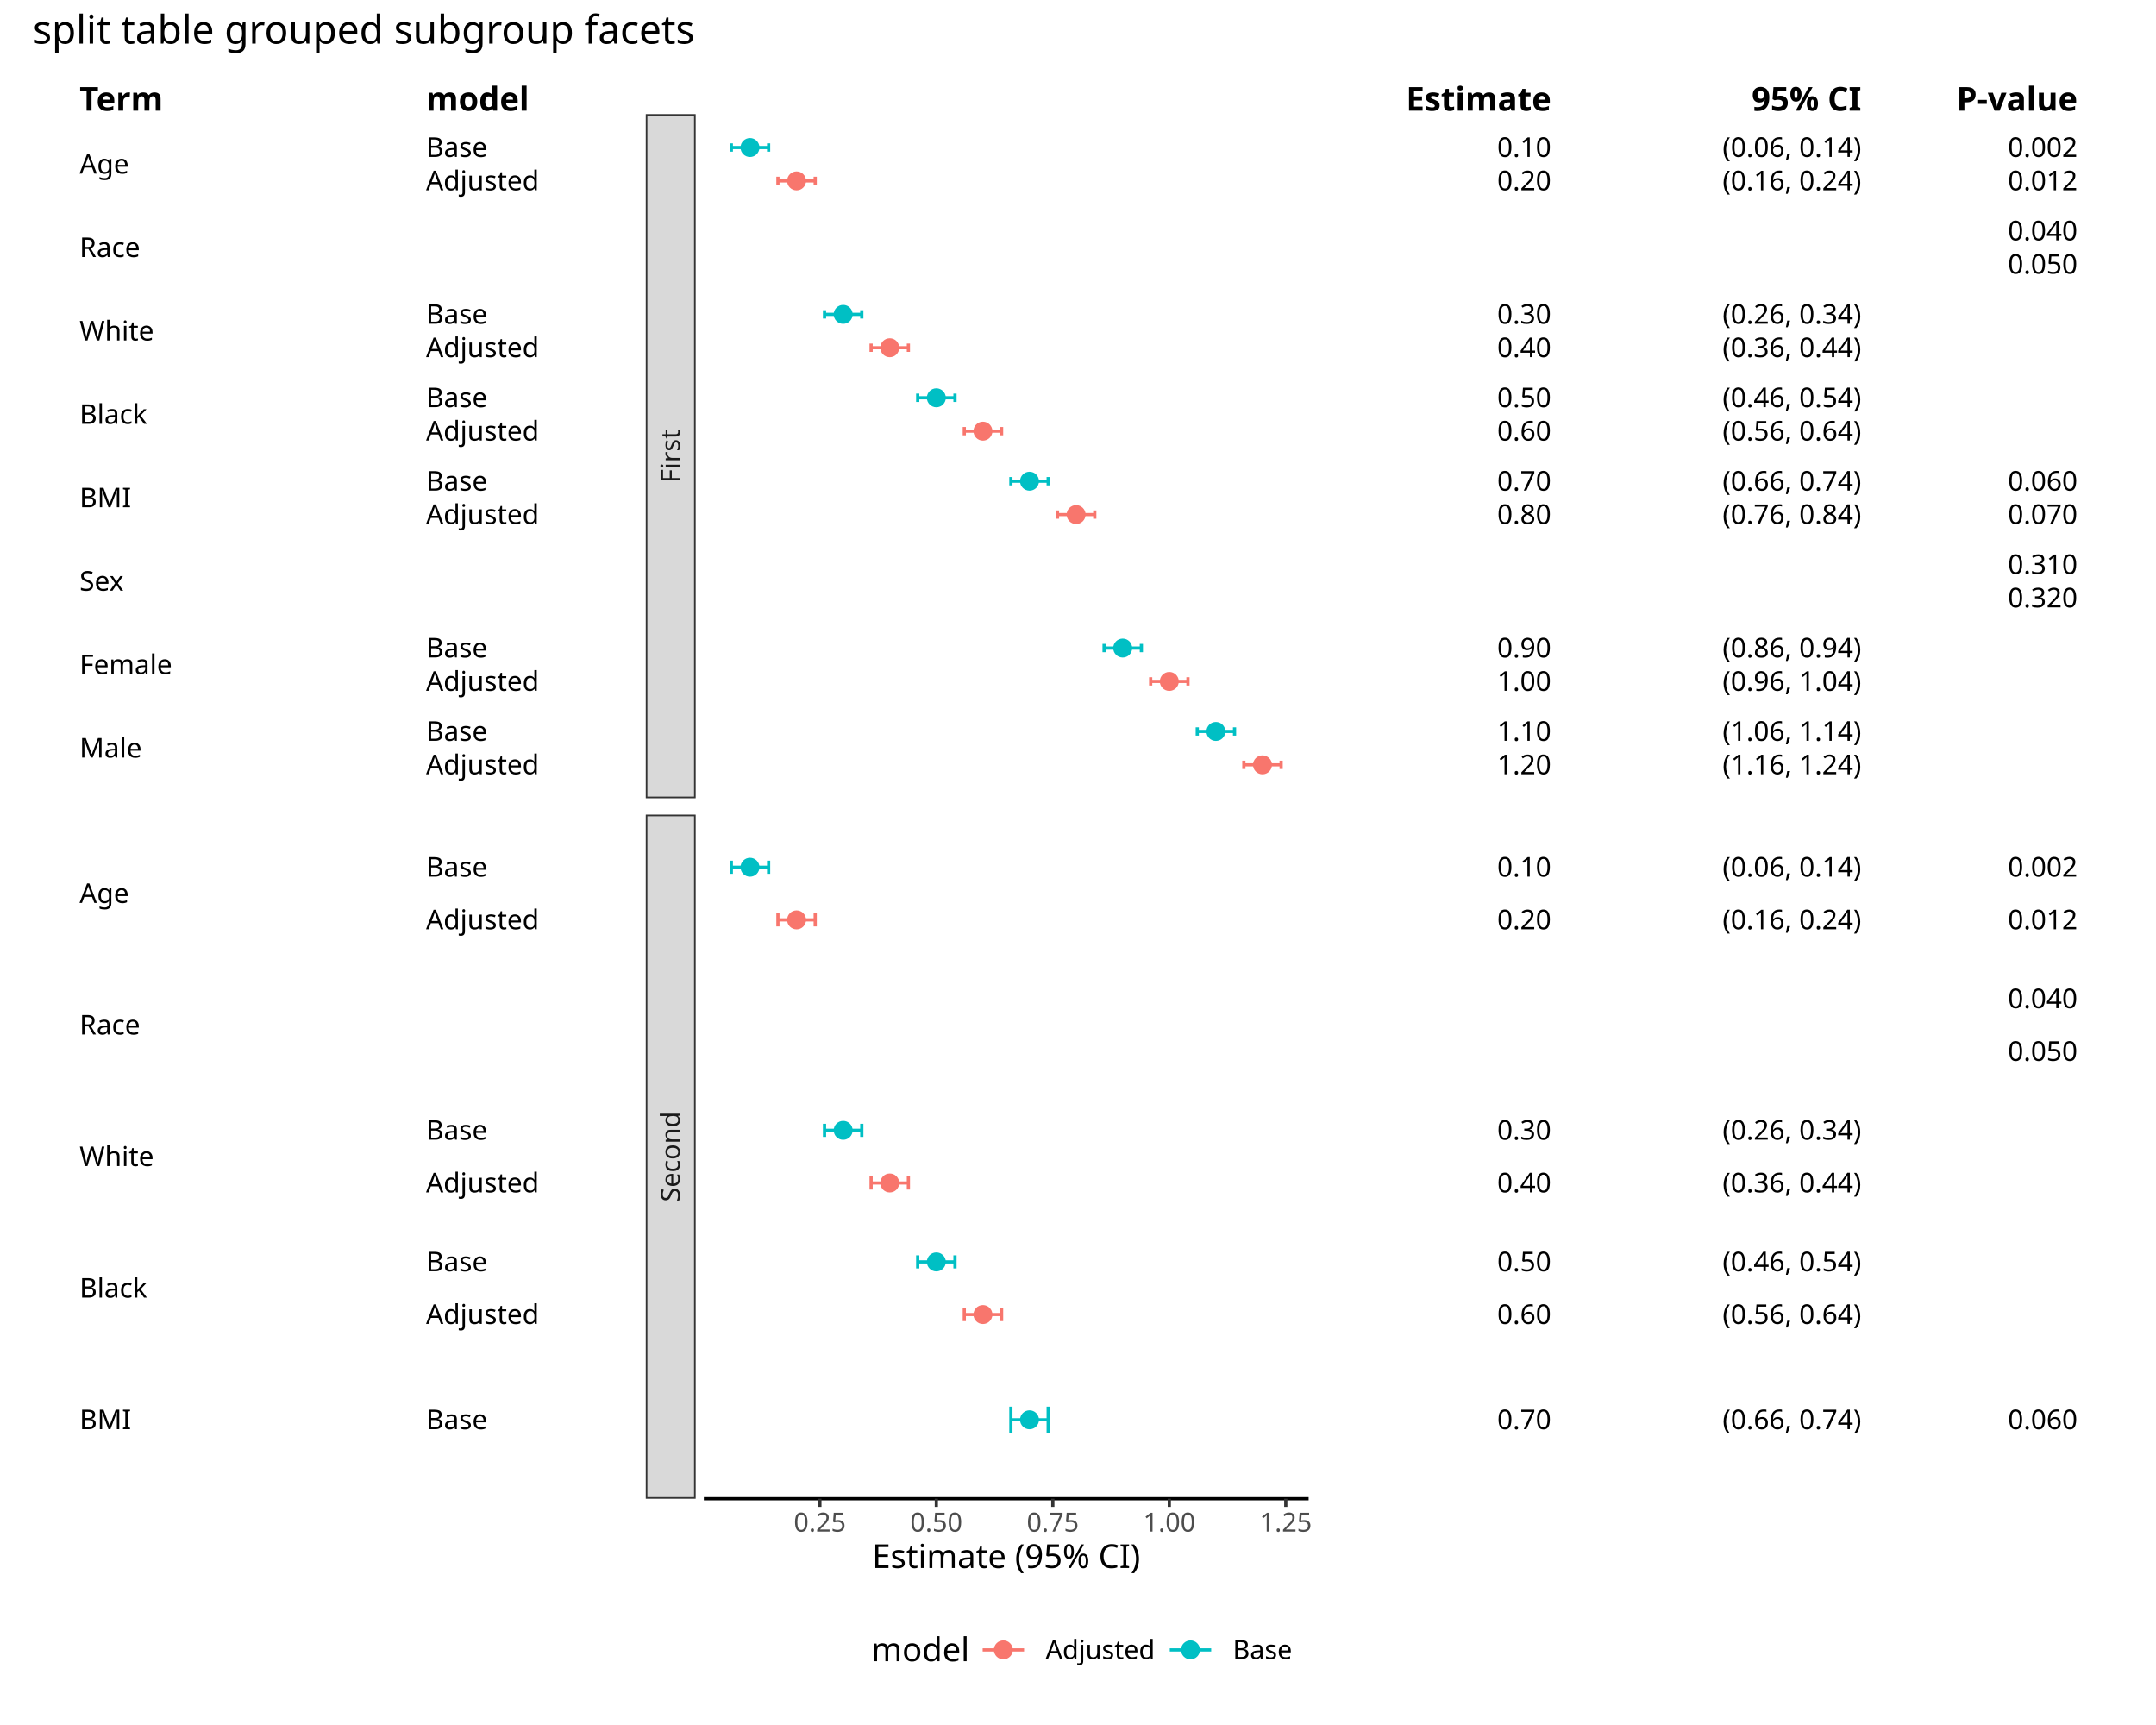
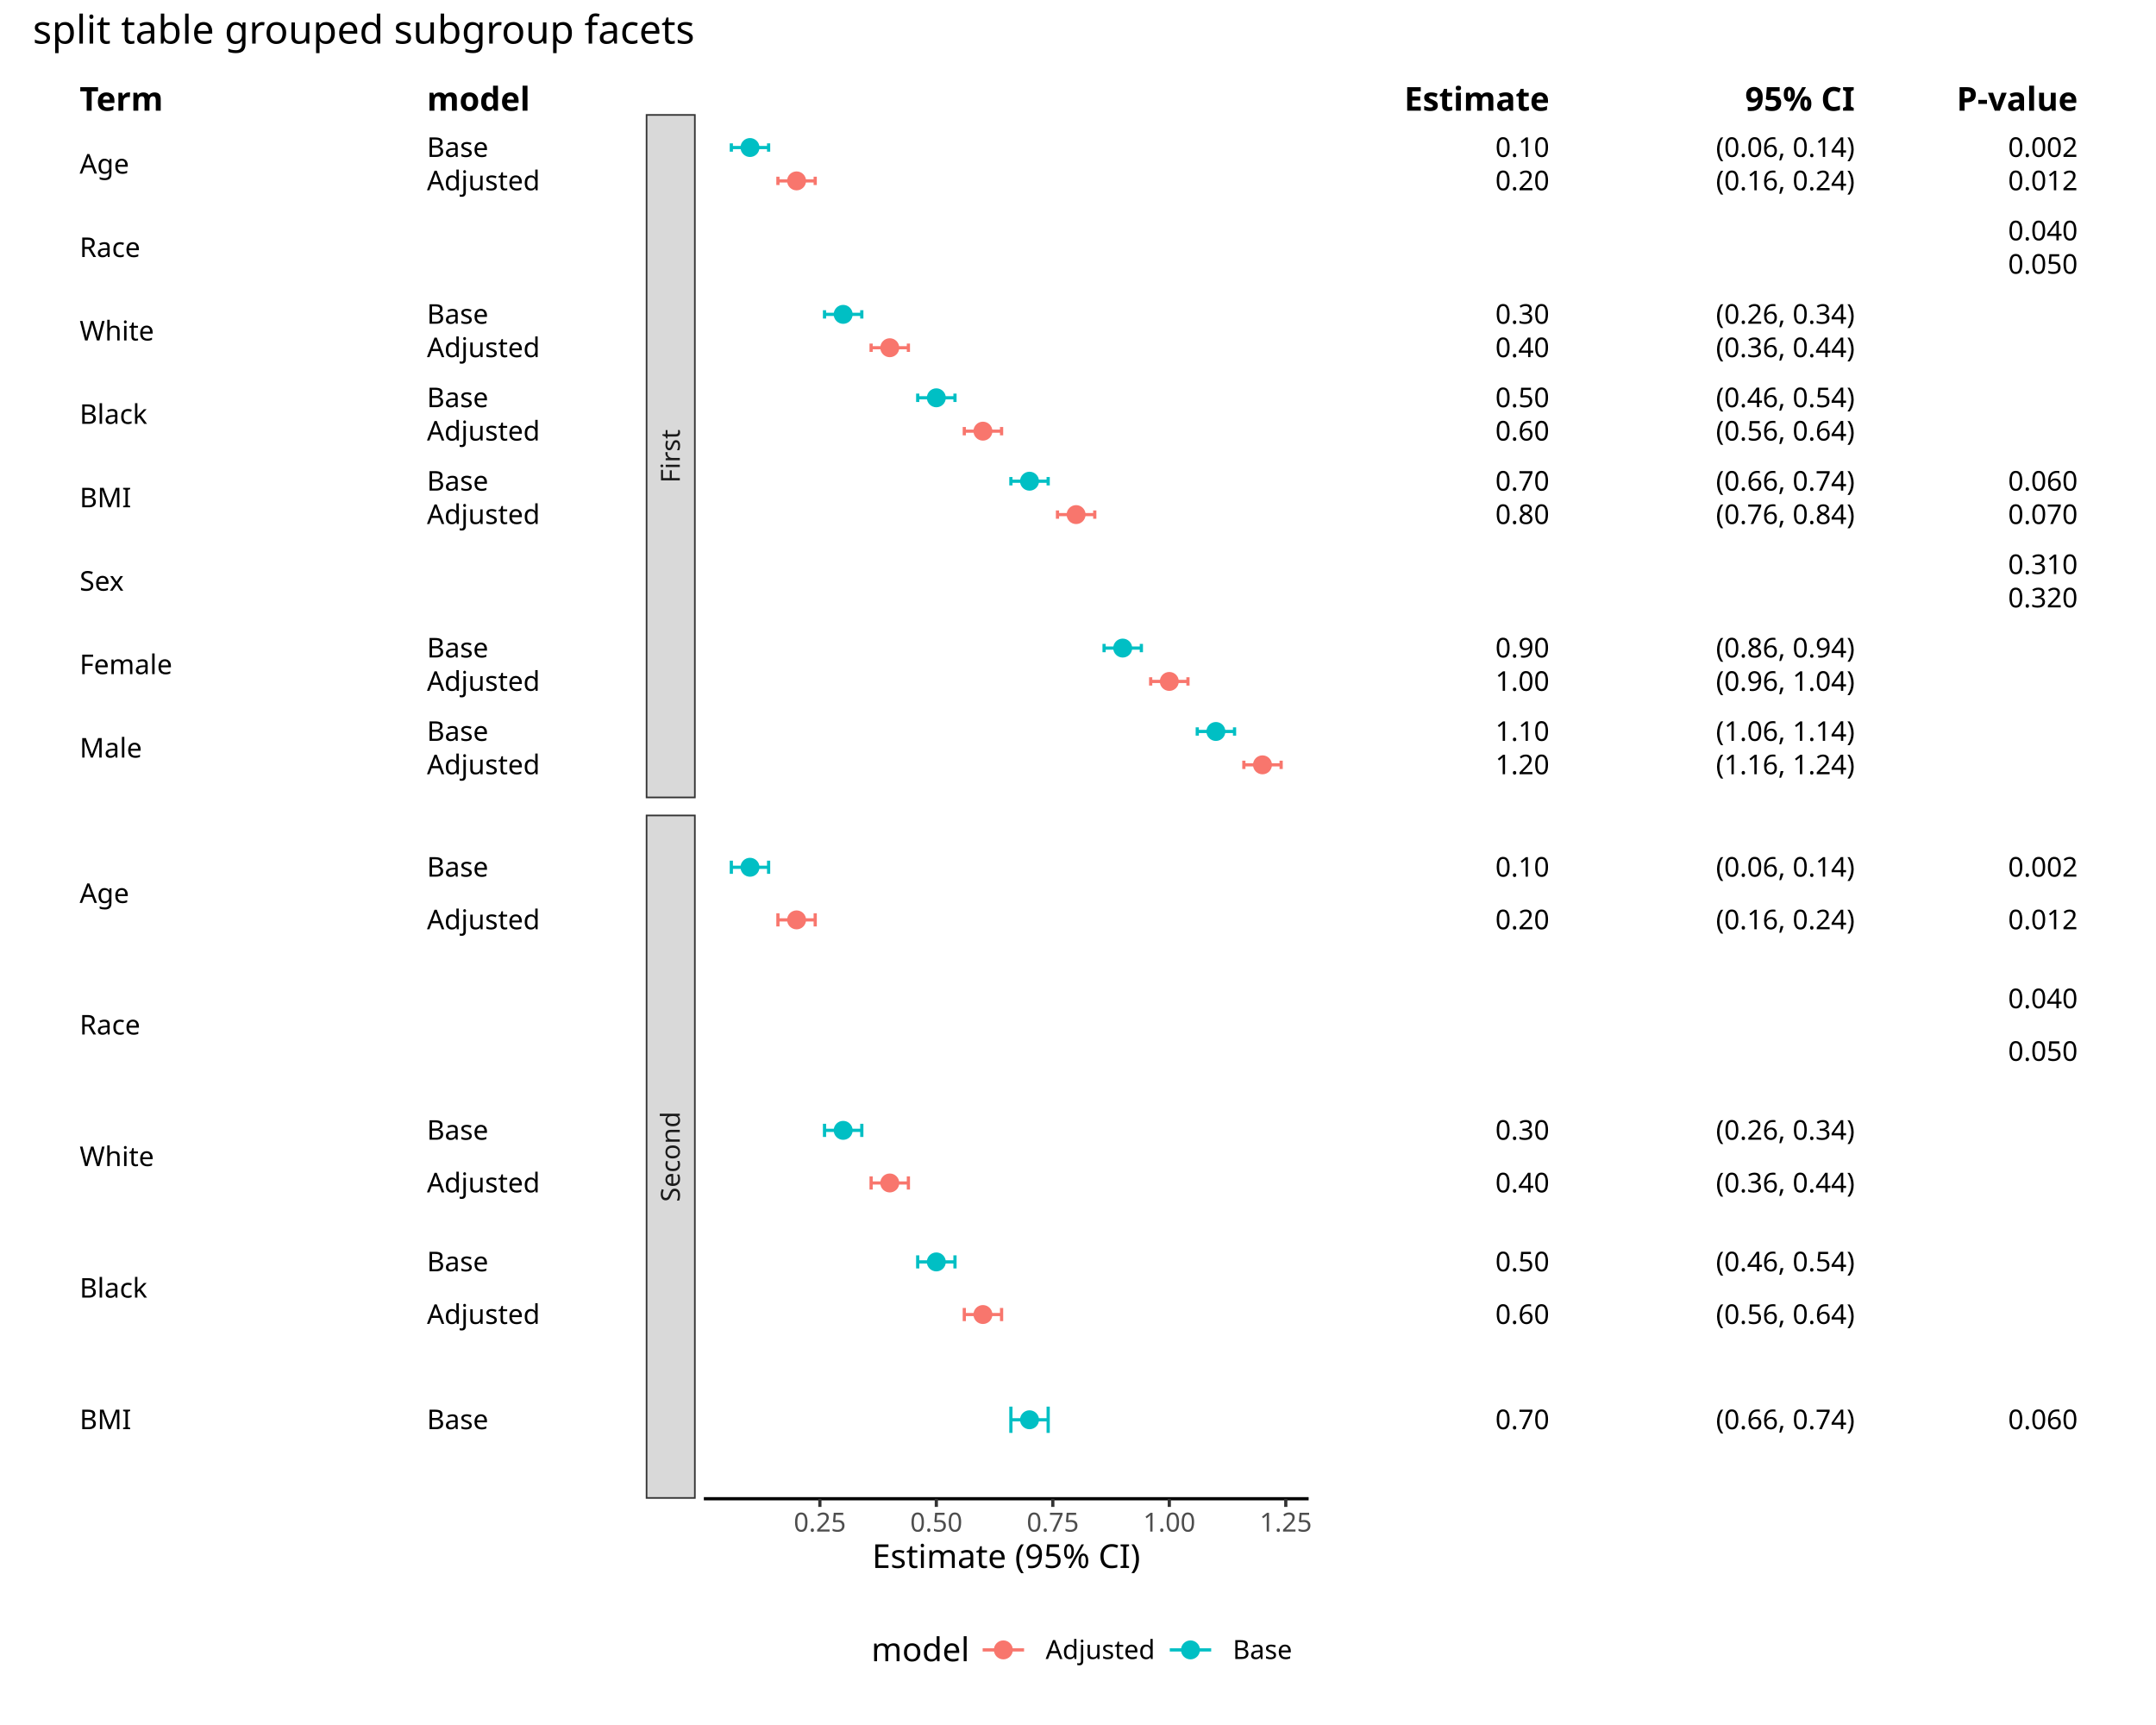
<svg xmlns="http://www.w3.org/2000/svg" class="svglite" data-engine-version="2.0" width="720.00pt" height="576.00pt" viewBox="0 0 720.00 576.00">
  <defs>
    <style type="text/css">
    .svglite line, .svglite polyline, .svglite polygon, .svglite path, .svglite rect, .svglite circle {
      fill: none;
      stroke: #000000;
      stroke-linecap: round;
      stroke-linejoin: round;
      stroke-miterlimit: 10.00;
    }
  </style>
  </defs>
  <rect width="100%" height="100%" style="stroke: none; fill: #FFFFFF;" />
  <defs>
    <clipPath id="cpMC4wMHw3MjAuMDB8MC4wMHw1NzYuMDA=">
      <rect x="0.00" y="0.00" width="720.00" height="576.00" />
    </clipPath>
  </defs>
  <g clip-path="url(#cpMC4wMHw3MjAuMDB8MC4wMHw1NzYuMDA=)">
    <rect x="0.00" y="0.00" width="720.00" height="576.00" style="stroke-width: 1.07; stroke: #FFFFFF; fill: #FFFFFF;" />
  </g>
  <defs>
    <clipPath id="cpMTMuNzB8NzA5LjA0fDM4LjEyfDUwMC40NA==">
      <rect x="13.70" y="38.12" width="695.34" height="462.32" />
    </clipPath>
  </defs>
  <g clip-path="url(#cpMTMuNzB8NzA5LjA0fDM4LjEyfDUwMC40NA==)">
</g>
  <g clip-path="url(#cpMC4wMHw3MjAuMDB8MC4wMHw1NzYuMDA=)">
</g>
  <defs>
    <clipPath id="cpNS40OHwyMTUuNjZ8MjIuNzh8NTcwLjUy">
      <rect x="5.48" y="22.78" width="210.18" height="547.74" />
    </clipPath>
  </defs>
  <g clip-path="url(#cpNS40OHwyMTUuNjZ8MjIuNzh8NTcwLjUy)">
    <rect x="5.48" y="22.78" width="210.18" height="547.74" style="stroke-width: 0.00; stroke: none;" />
  </g>
  <g clip-path="url(#cpMC4wMHw3MjAuMDB8MC4wMHw1NzYuMDA=)">
</g>
  <defs>
    <clipPath id="cpMjE1LjY2fDQzNy4wMnwyMi43OHw1NzAuNTI=">
      <rect x="215.66" y="22.78" width="221.35" height="547.74" />
    </clipPath>
  </defs>
  <g clip-path="url(#cpMjE1LjY2fDQzNy4wMnwyMi43OHw1NzAuNTI=)">
    <rect x="215.66" y="22.78" width="221.35" height="547.74" style="stroke-width: 1.07; stroke: #FFFFFF; fill: #FFFFFF;" />
  </g>
  <g clip-path="url(#cpMC4wMHw3MjAuMDB8MC4wMHw1NzYuMDA=)">
</g>
  <defs>
    <clipPath id="cpNDM3LjAyfDcxNC41MnwyMi43OHw1NzAuNTI=">
      <rect x="437.02" y="22.78" width="277.50" height="547.74" />
    </clipPath>
  </defs>
  <g clip-path="url(#cpNDM3LjAyfDcxNC41MnwyMi43OHw1NzAuNTI=)">
    <rect x="437.02" y="22.78" width="277.50" height="547.74" style="stroke-width: 0.00; stroke: none;" />
  </g>
  <g clip-path="url(#cpMC4wMHw3MjAuMDB8MC4wMHw1NzYuMDA=)">
-     <text x="26.55" y="252.96" style="font-size: 9.10px; font-family: sans;" textLength="27.33px" lengthAdjust="spacingAndGlyphs">   Male</text>
-     <text x="26.55" y="225.10" style="font-size: 9.10px; font-family: sans;" textLength="37.95px" lengthAdjust="spacingAndGlyphs">   Female</text>
-     <text x="26.55" y="197.24" style="font-size: 9.10px; font-family: sans;" textLength="15.69px" lengthAdjust="spacingAndGlyphs">Sex</text>
-     <text x="26.55" y="169.39" style="font-size: 9.10px; font-family: sans;" textLength="16.19px" lengthAdjust="spacingAndGlyphs">BMI</text>
-     <text x="26.55" y="141.53" style="font-size: 9.10px; font-family: sans;" textLength="29.86px" lengthAdjust="spacingAndGlyphs">   Black</text>
-     <text x="26.55" y="113.68" style="font-size: 9.10px; font-family: sans;" textLength="30.86px" lengthAdjust="spacingAndGlyphs">   White</text>
-     <text x="26.55" y="85.82" style="font-size: 9.10px; font-family: sans;" textLength="21.26px" lengthAdjust="spacingAndGlyphs">Race</text>
-     <text x="26.55" y="57.96" style="font-size: 9.10px; font-family: sans;" textLength="16.20px" lengthAdjust="spacingAndGlyphs">Age</text>
-     <text x="142.28" y="247.38" style="font-size: 9.10px; font-family: sans;" textLength="20.76px" lengthAdjust="spacingAndGlyphs">Base</text>
-     <text x="142.28" y="258.53" style="font-size: 9.10px; font-family: sans;" textLength="35.44px" lengthAdjust="spacingAndGlyphs">Adjusted</text>
-     <text x="142.28" y="219.53" style="font-size: 9.10px; font-family: sans;" textLength="20.76px" lengthAdjust="spacingAndGlyphs">Base</text>
-     <text x="142.28" y="230.67" style="font-size: 9.10px; font-family: sans;" textLength="35.44px" lengthAdjust="spacingAndGlyphs">Adjusted</text>
-     <text x="142.28" y="163.82" style="font-size: 9.10px; font-family: sans;" textLength="20.76px" lengthAdjust="spacingAndGlyphs">Base</text>
-     <text x="142.28" y="174.96" style="font-size: 9.10px; font-family: sans;" textLength="35.44px" lengthAdjust="spacingAndGlyphs">Adjusted</text>
-     <text x="142.28" y="135.96" style="font-size: 9.10px; font-family: sans;" textLength="20.76px" lengthAdjust="spacingAndGlyphs">Base</text>
-     <text x="142.28" y="147.10" style="font-size: 9.10px; font-family: sans;" textLength="35.44px" lengthAdjust="spacingAndGlyphs">Adjusted</text>
-     <text x="142.28" y="108.10" style="font-size: 9.10px; font-family: sans;" textLength="20.76px" lengthAdjust="spacingAndGlyphs">Base</text>
-     <text x="142.28" y="119.25" style="font-size: 9.10px; font-family: sans;" textLength="35.44px" lengthAdjust="spacingAndGlyphs">Adjusted</text>
-     <text x="142.28" y="52.39" style="font-size: 9.10px; font-family: sans;" textLength="20.76px" lengthAdjust="spacingAndGlyphs">Base</text>
-     <text x="142.28" y="63.53" style="font-size: 9.10px; font-family: sans;" textLength="35.44px" lengthAdjust="spacingAndGlyphs">Adjusted</text>
-     <text x="26.55" y="477.21" style="font-size: 9.10px; font-family: sans;" textLength="16.19px" lengthAdjust="spacingAndGlyphs">BMI</text>
-     <text x="26.55" y="433.29" style="font-size: 9.10px; font-family: sans;" textLength="29.86px" lengthAdjust="spacingAndGlyphs">   Black</text>
-     <text x="26.55" y="389.36" style="font-size: 9.10px; font-family: sans;" textLength="30.86px" lengthAdjust="spacingAndGlyphs">   White</text>
-     <text x="26.55" y="345.43" style="font-size: 9.10px; font-family: sans;" textLength="21.26px" lengthAdjust="spacingAndGlyphs">Race</text>
-     <text x="26.55" y="301.50" style="font-size: 9.10px; font-family: sans;" textLength="16.20px" lengthAdjust="spacingAndGlyphs">Age</text>
-     <text x="142.28" y="477.21" style="font-size: 9.10px; font-family: sans;" textLength="20.76px" lengthAdjust="spacingAndGlyphs">Base</text>
-     <text x="142.28" y="424.50" style="font-size: 9.10px; font-family: sans;" textLength="20.76px" lengthAdjust="spacingAndGlyphs">Base</text>
-     <text x="142.28" y="442.07" style="font-size: 9.10px; font-family: sans;" textLength="35.44px" lengthAdjust="spacingAndGlyphs">Adjusted</text>
-     <text x="142.28" y="380.57" style="font-size: 9.10px; font-family: sans;" textLength="20.76px" lengthAdjust="spacingAndGlyphs">Base</text>
-     <text x="142.28" y="398.14" style="font-size: 9.10px; font-family: sans;" textLength="35.44px" lengthAdjust="spacingAndGlyphs">Adjusted</text>
-     <text x="142.28" y="292.72" style="font-size: 9.10px; font-family: sans;" textLength="20.76px" lengthAdjust="spacingAndGlyphs">Base</text>
-     <text x="142.28" y="310.29" style="font-size: 9.10px; font-family: sans;" textLength="35.44px" lengthAdjust="spacingAndGlyphs">Adjusted</text>
-     <text x="26.55" y="36.97" style="font-size: 11.00px; font-weight: bold; font-family: sans;" textLength="25.67px" lengthAdjust="spacingAndGlyphs">Term</text>
-     <text x="142.28" y="36.97" style="font-size: 11.00px; font-weight: bold; font-family: sans;" textLength="29.96px" lengthAdjust="spacingAndGlyphs">model</text>
+     <text x="26.59" y="252.96" style="font-size: 9.10px; font-family: sans;" textLength="27.33px" lengthAdjust="spacingAndGlyphs">   Male</text>
+     <text x="26.59" y="225.10" style="font-size: 9.10px; font-family: sans;" textLength="37.95px" lengthAdjust="spacingAndGlyphs">   Female</text>
+     <text x="26.59" y="197.24" style="font-size: 9.10px; font-family: sans;" textLength="15.69px" lengthAdjust="spacingAndGlyphs">Sex</text>
+     <text x="26.59" y="169.39" style="font-size: 9.10px; font-family: sans;" textLength="16.19px" lengthAdjust="spacingAndGlyphs">BMI</text>
+     <text x="26.59" y="141.53" style="font-size: 9.10px; font-family: sans;" textLength="29.86px" lengthAdjust="spacingAndGlyphs">   Black</text>
+     <text x="26.59" y="113.68" style="font-size: 9.10px; font-family: sans;" textLength="30.86px" lengthAdjust="spacingAndGlyphs">   White</text>
+     <text x="26.59" y="85.82" style="font-size: 9.10px; font-family: sans;" textLength="21.26px" lengthAdjust="spacingAndGlyphs">Race</text>
+     <text x="26.59" y="57.96" style="font-size: 9.10px; font-family: sans;" textLength="16.20px" lengthAdjust="spacingAndGlyphs">Age</text>
+     <text x="142.58" y="247.38" style="font-size: 9.10px; font-family: sans;" textLength="20.76px" lengthAdjust="spacingAndGlyphs">Base</text>
+     <text x="142.58" y="258.53" style="font-size: 9.10px; font-family: sans;" textLength="35.44px" lengthAdjust="spacingAndGlyphs">Adjusted</text>
+     <text x="142.58" y="219.53" style="font-size: 9.10px; font-family: sans;" textLength="20.76px" lengthAdjust="spacingAndGlyphs">Base</text>
+     <text x="142.58" y="230.67" style="font-size: 9.10px; font-family: sans;" textLength="35.44px" lengthAdjust="spacingAndGlyphs">Adjusted</text>
+     <text x="142.58" y="163.82" style="font-size: 9.10px; font-family: sans;" textLength="20.76px" lengthAdjust="spacingAndGlyphs">Base</text>
+     <text x="142.58" y="174.96" style="font-size: 9.10px; font-family: sans;" textLength="35.44px" lengthAdjust="spacingAndGlyphs">Adjusted</text>
+     <text x="142.58" y="135.96" style="font-size: 9.10px; font-family: sans;" textLength="20.76px" lengthAdjust="spacingAndGlyphs">Base</text>
+     <text x="142.58" y="147.10" style="font-size: 9.10px; font-family: sans;" textLength="35.44px" lengthAdjust="spacingAndGlyphs">Adjusted</text>
+     <text x="142.58" y="108.10" style="font-size: 9.10px; font-family: sans;" textLength="20.76px" lengthAdjust="spacingAndGlyphs">Base</text>
+     <text x="142.58" y="119.25" style="font-size: 9.10px; font-family: sans;" textLength="35.44px" lengthAdjust="spacingAndGlyphs">Adjusted</text>
+     <text x="142.58" y="52.39" style="font-size: 9.10px; font-family: sans;" textLength="20.76px" lengthAdjust="spacingAndGlyphs">Base</text>
+     <text x="142.58" y="63.53" style="font-size: 9.10px; font-family: sans;" textLength="35.44px" lengthAdjust="spacingAndGlyphs">Adjusted</text>
+     <text x="26.59" y="477.21" style="font-size: 9.10px; font-family: sans;" textLength="16.19px" lengthAdjust="spacingAndGlyphs">BMI</text>
+     <text x="26.59" y="433.29" style="font-size: 9.10px; font-family: sans;" textLength="29.86px" lengthAdjust="spacingAndGlyphs">   Black</text>
+     <text x="26.59" y="389.36" style="font-size: 9.10px; font-family: sans;" textLength="30.86px" lengthAdjust="spacingAndGlyphs">   White</text>
+     <text x="26.59" y="345.43" style="font-size: 9.10px; font-family: sans;" textLength="21.26px" lengthAdjust="spacingAndGlyphs">Race</text>
+     <text x="26.59" y="301.50" style="font-size: 9.10px; font-family: sans;" textLength="16.20px" lengthAdjust="spacingAndGlyphs">Age</text>
+     <text x="142.58" y="477.21" style="font-size: 9.10px; font-family: sans;" textLength="20.76px" lengthAdjust="spacingAndGlyphs">Base</text>
+     <text x="142.58" y="424.50" style="font-size: 9.10px; font-family: sans;" textLength="20.76px" lengthAdjust="spacingAndGlyphs">Base</text>
+     <text x="142.58" y="442.07" style="font-size: 9.10px; font-family: sans;" textLength="35.44px" lengthAdjust="spacingAndGlyphs">Adjusted</text>
+     <text x="142.58" y="380.57" style="font-size: 9.10px; font-family: sans;" textLength="20.76px" lengthAdjust="spacingAndGlyphs">Base</text>
+     <text x="142.58" y="398.14" style="font-size: 9.10px; font-family: sans;" textLength="35.44px" lengthAdjust="spacingAndGlyphs">Adjusted</text>
+     <text x="142.58" y="292.72" style="font-size: 9.10px; font-family: sans;" textLength="20.76px" lengthAdjust="spacingAndGlyphs">Base</text>
+     <text x="142.58" y="310.29" style="font-size: 9.10px; font-family: sans;" textLength="35.44px" lengthAdjust="spacingAndGlyphs">Adjusted</text>
+     <text x="26.59" y="36.97" style="font-size: 11.00px; font-weight: bold; font-family: sans;" textLength="25.67px" lengthAdjust="spacingAndGlyphs">Term</text>
+     <text x="142.58" y="36.97" style="font-size: 11.00px; font-weight: bold; font-family: sans;" textLength="29.96px" lengthAdjust="spacingAndGlyphs">model</text>
  </g>
  <defs>
    <clipPath id="cpMjM1LjA1fDQzNy4wMnwzOC4xMnwyNjYuNTQ=">
      <rect x="235.05" y="38.12" width="201.96" height="228.42" />
    </clipPath>
  </defs>
  <g clip-path="url(#cpMjM1LjA1fDQzNy4wMnwzOC4xMnwyNjYuNTQ=)">
    <rect x="235.05" y="38.12" width="201.96" height="228.42" style="stroke-width: 1.07; stroke: none; fill: #FFFFFF;" />
    <polyline points="256.68,50.65 256.68,47.87 " style="stroke-width: 1.07; stroke: #00BFC4; stroke-linecap: butt;" />
    <polyline points="256.68,49.26 244.23,49.26 " style="stroke-width: 1.07; stroke: #00BFC4; stroke-linecap: butt;" />
    <polyline points="244.23,50.65 244.23,47.87 " style="stroke-width: 1.07; stroke: #00BFC4; stroke-linecap: butt;" />
    <polyline points="272.24,61.79 272.24,59.01 " style="stroke-width: 1.07; stroke: #F8766D; stroke-linecap: butt;" />
    <polyline points="272.24,60.40 259.79,60.40 " style="stroke-width: 1.07; stroke: #F8766D; stroke-linecap: butt;" />
    <polyline points="259.79,61.79 259.79,59.01 " style="stroke-width: 1.07; stroke: #F8766D; stroke-linecap: butt;" />
    <polyline points="287.80,106.36 287.80,103.58 " style="stroke-width: 1.07; stroke: #00BFC4; stroke-linecap: butt;" />
    <polyline points="287.80,104.97 275.35,104.97 " style="stroke-width: 1.07; stroke: #00BFC4; stroke-linecap: butt;" />
    <polyline points="275.35,106.36 275.35,103.58 " style="stroke-width: 1.07; stroke: #00BFC4; stroke-linecap: butt;" />
    <polyline points="303.36,117.51 303.36,114.72 " style="stroke-width: 1.07; stroke: #F8766D; stroke-linecap: butt;" />
    <polyline points="303.36,116.11 290.91,116.11 " style="stroke-width: 1.07; stroke: #F8766D; stroke-linecap: butt;" />
    <polyline points="290.91,117.51 290.91,114.72 " style="stroke-width: 1.07; stroke: #F8766D; stroke-linecap: butt;" />
    <polyline points="318.92,134.22 318.92,131.43 " style="stroke-width: 1.07; stroke: #00BFC4; stroke-linecap: butt;" />
    <polyline points="318.92,132.83 306.47,132.83 " style="stroke-width: 1.07; stroke: #00BFC4; stroke-linecap: butt;" />
    <polyline points="306.47,134.22 306.47,131.43 " style="stroke-width: 1.07; stroke: #00BFC4; stroke-linecap: butt;" />
    <polyline points="334.48,145.36 334.48,142.58 " style="stroke-width: 1.07; stroke: #F8766D; stroke-linecap: butt;" />
    <polyline points="334.48,143.97 322.03,143.97 " style="stroke-width: 1.07; stroke: #F8766D; stroke-linecap: butt;" />
    <polyline points="322.03,145.36 322.03,142.58 " style="stroke-width: 1.07; stroke: #F8766D; stroke-linecap: butt;" />
    <polyline points="350.04,162.08 350.04,159.29 " style="stroke-width: 1.07; stroke: #00BFC4; stroke-linecap: butt;" />
    <polyline points="350.04,160.68 337.59,160.68 " style="stroke-width: 1.07; stroke: #00BFC4; stroke-linecap: butt;" />
    <polyline points="337.59,162.08 337.59,159.29 " style="stroke-width: 1.07; stroke: #00BFC4; stroke-linecap: butt;" />
    <polyline points="365.60,173.22 365.60,170.43 " style="stroke-width: 1.07; stroke: #F8766D; stroke-linecap: butt;" />
    <polyline points="365.60,171.83 353.15,171.83 " style="stroke-width: 1.07; stroke: #F8766D; stroke-linecap: butt;" />
    <polyline points="353.15,173.22 353.15,170.43 " style="stroke-width: 1.07; stroke: #F8766D; stroke-linecap: butt;" />
    <polyline points="381.16,217.79 381.16,215.00 " style="stroke-width: 1.07; stroke: #00BFC4; stroke-linecap: butt;" />
    <polyline points="381.16,216.40 368.71,216.40 " style="stroke-width: 1.07; stroke: #00BFC4; stroke-linecap: butt;" />
    <polyline points="368.71,217.79 368.71,215.00 " style="stroke-width: 1.07; stroke: #00BFC4; stroke-linecap: butt;" />
    <polyline points="396.72,228.93 396.72,226.14 " style="stroke-width: 1.07; stroke: #F8766D; stroke-linecap: butt;" />
    <polyline points="396.72,227.54 384.27,227.54 " style="stroke-width: 1.07; stroke: #F8766D; stroke-linecap: butt;" />
    <polyline points="384.27,228.93 384.27,226.14 " style="stroke-width: 1.07; stroke: #F8766D; stroke-linecap: butt;" />
    <polyline points="412.28,245.64 412.28,242.86 " style="stroke-width: 1.07; stroke: #00BFC4; stroke-linecap: butt;" />
    <polyline points="412.28,244.25 399.83,244.25 " style="stroke-width: 1.07; stroke: #00BFC4; stroke-linecap: butt;" />
    <polyline points="399.83,245.64 399.83,242.86 " style="stroke-width: 1.07; stroke: #00BFC4; stroke-linecap: butt;" />
    <polyline points="427.84,256.79 427.84,254.00 " style="stroke-width: 1.07; stroke: #F8766D; stroke-linecap: butt;" />
    <polyline points="427.84,255.39 415.39,255.39 " style="stroke-width: 1.07; stroke: #F8766D; stroke-linecap: butt;" />
    <polyline points="415.39,256.79 415.39,254.00 " style="stroke-width: 1.07; stroke: #F8766D; stroke-linecap: butt;" />
    <circle cx="250.46" cy="49.26" r="2.81" style="stroke-width: 0.71; stroke: #00BFC4; fill: #00BFC4;" />
    <circle cx="266.02" cy="60.40" r="2.81" style="stroke-width: 0.71; stroke: #F8766D; fill: #F8766D;" />
    <circle cx="281.58" cy="104.97" r="2.81" style="stroke-width: 0.71; stroke: #00BFC4; fill: #00BFC4;" />
    <circle cx="297.14" cy="116.11" r="2.81" style="stroke-width: 0.71; stroke: #F8766D; fill: #F8766D;" />
    <circle cx="312.69" cy="132.83" r="2.81" style="stroke-width: 0.71; stroke: #00BFC4; fill: #00BFC4;" />
    <circle cx="328.25" cy="143.97" r="2.81" style="stroke-width: 0.71; stroke: #F8766D; fill: #F8766D;" />
    <circle cx="343.81" cy="160.68" r="2.81" style="stroke-width: 0.71; stroke: #00BFC4; fill: #00BFC4;" />
    <circle cx="359.37" cy="171.83" r="2.81" style="stroke-width: 0.71; stroke: #F8766D; fill: #F8766D;" />
    <circle cx="374.93" cy="216.40" r="2.81" style="stroke-width: 0.71; stroke: #00BFC4; fill: #00BFC4;" />
    <circle cx="390.49" cy="227.54" r="2.81" style="stroke-width: 0.71; stroke: #F8766D; fill: #F8766D;" />
    <circle cx="406.05" cy="244.25" r="2.81" style="stroke-width: 0.71; stroke: #00BFC4; fill: #00BFC4;" />
    <circle cx="421.61" cy="255.39" r="2.81" style="stroke-width: 0.71; stroke: #F8766D; fill: #F8766D;" />
  </g>
  <g clip-path="url(#cpMC4wMHw3MjAuMDB8MC4wMHw1NzYuMDA=)">
</g>
  <defs>
    <clipPath id="cpMjM1LjA1fDQzNy4wMnwyNzIuMDJ8NTAwLjQ0">
      <rect x="235.05" y="272.02" width="201.96" height="228.42" />
    </clipPath>
  </defs>
  <g clip-path="url(#cpMjM1LjA1fDQzNy4wMnwyNzIuMDJ8NTAwLjQ0)">
    <rect x="235.05" y="272.02" width="201.96" height="228.42" style="stroke-width: 1.07; stroke: none; fill: #FFFFFF;" />
    <polyline points="256.68,291.78 256.68,287.39 " style="stroke-width: 1.07; stroke: #00BFC4; stroke-linecap: butt;" />
    <polyline points="256.68,289.59 244.23,289.59 " style="stroke-width: 1.07; stroke: #00BFC4; stroke-linecap: butt;" />
    <polyline points="244.23,291.78 244.23,287.39 " style="stroke-width: 1.07; stroke: #00BFC4; stroke-linecap: butt;" />
    <polyline points="272.24,309.35 272.24,304.96 " style="stroke-width: 1.07; stroke: #F8766D; stroke-linecap: butt;" />
    <polyline points="272.24,307.16 259.79,307.16 " style="stroke-width: 1.07; stroke: #F8766D; stroke-linecap: butt;" />
    <polyline points="259.79,309.35 259.79,304.96 " style="stroke-width: 1.07; stroke: #F8766D; stroke-linecap: butt;" />
    <polyline points="287.80,379.64 287.80,375.24 " style="stroke-width: 1.07; stroke: #00BFC4; stroke-linecap: butt;" />
    <polyline points="287.80,377.44 275.35,377.44 " style="stroke-width: 1.07; stroke: #00BFC4; stroke-linecap: butt;" />
    <polyline points="275.35,379.64 275.35,375.24 " style="stroke-width: 1.07; stroke: #00BFC4; stroke-linecap: butt;" />
    <polyline points="303.36,397.21 303.36,392.81 " style="stroke-width: 1.07; stroke: #F8766D; stroke-linecap: butt;" />
    <polyline points="303.36,395.01 290.91,395.01 " style="stroke-width: 1.07; stroke: #F8766D; stroke-linecap: butt;" />
    <polyline points="290.91,397.21 290.91,392.81 " style="stroke-width: 1.07; stroke: #F8766D; stroke-linecap: butt;" />
    <polyline points="318.92,423.56 318.92,419.17 " style="stroke-width: 1.07; stroke: #00BFC4; stroke-linecap: butt;" />
    <polyline points="318.92,421.37 306.47,421.37 " style="stroke-width: 1.07; stroke: #00BFC4; stroke-linecap: butt;" />
    <polyline points="306.47,423.56 306.47,419.17 " style="stroke-width: 1.07; stroke: #00BFC4; stroke-linecap: butt;" />
    <polyline points="334.48,441.13 334.48,436.74 " style="stroke-width: 1.07; stroke: #F8766D; stroke-linecap: butt;" />
    <polyline points="334.48,438.94 322.03,438.94 " style="stroke-width: 1.07; stroke: #F8766D; stroke-linecap: butt;" />
    <polyline points="322.03,441.13 322.03,436.74 " style="stroke-width: 1.07; stroke: #F8766D; stroke-linecap: butt;" />
    <polyline points="350.04,478.47 350.04,469.69 " style="stroke-width: 1.07; stroke: #00BFC4; stroke-linecap: butt;" />
    <polyline points="350.04,474.08 337.59,474.08 " style="stroke-width: 1.07; stroke: #00BFC4; stroke-linecap: butt;" />
    <polyline points="337.59,478.47 337.59,469.69 " style="stroke-width: 1.07; stroke: #00BFC4; stroke-linecap: butt;" />
    <circle cx="250.46" cy="289.59" r="2.81" style="stroke-width: 0.71; stroke: #00BFC4; fill: #00BFC4;" />
    <circle cx="266.02" cy="307.16" r="2.81" style="stroke-width: 0.71; stroke: #F8766D; fill: #F8766D;" />
    <circle cx="281.58" cy="377.44" r="2.81" style="stroke-width: 0.71; stroke: #00BFC4; fill: #00BFC4;" />
    <circle cx="297.14" cy="395.01" r="2.81" style="stroke-width: 0.71; stroke: #F8766D; fill: #F8766D;" />
    <circle cx="312.69" cy="421.37" r="2.81" style="stroke-width: 0.71; stroke: #00BFC4; fill: #00BFC4;" />
    <circle cx="328.25" cy="438.94" r="2.81" style="stroke-width: 0.71; stroke: #F8766D; fill: #F8766D;" />
    <circle cx="343.81" cy="474.08" r="2.81" style="stroke-width: 0.71; stroke: #00BFC4; fill: #00BFC4;" />
  </g>
  <g clip-path="url(#cpMC4wMHw3MjAuMDB8MC4wMHw1NzYuMDA=)">
</g>
  <defs>
    <clipPath id="cpMjE1LjY2fDIzMi4zMXwzOC4xMnwyNjYuNTQ=">
      <rect x="215.66" y="38.12" width="16.65" height="228.42" />
    </clipPath>
  </defs>
  <g clip-path="url(#cpMjE1LjY2fDIzMi4zMXwzOC4xMnwyNjYuNTQ=)">
    <rect x="215.66" y="38.12" width="16.65" height="228.42" style="stroke-width: 1.07; stroke: #333333; fill: #D9D9D9;" />
    <text transform="translate(227.02,152.33) rotate(-90)" text-anchor="middle" style="font-size: 8.80px; fill: #1A1A1A; font-family: sans;" textLength="17.11px" lengthAdjust="spacingAndGlyphs">First</text>
  </g>
  <g clip-path="url(#cpMC4wMHw3MjAuMDB8MC4wMHw1NzYuMDA=)">
</g>
  <defs>
    <clipPath id="cpMjE1LjY2fDIzMi4zMXwyNzIuMDJ8NTAwLjQ0">
      <rect x="215.66" y="272.02" width="16.65" height="228.42" />
    </clipPath>
  </defs>
  <g clip-path="url(#cpMjE1LjY2fDIzMi4zMXwyNzIuMDJ8NTAwLjQ0)">
    <rect x="215.66" y="272.02" width="16.65" height="228.42" style="stroke-width: 1.07; stroke: #333333; fill: #D9D9D9;" />
    <text transform="translate(227.02,386.23) rotate(-90)" text-anchor="middle" style="font-size: 8.80px; fill: #1A1A1A; font-family: sans;" textLength="29.85px" lengthAdjust="spacingAndGlyphs">Second</text>
  </g>
  <g clip-path="url(#cpMC4wMHw3MjAuMDB8MC4wMHw1NzYuMDA=)">
    <polyline points="235.05,500.44 437.02,500.44 " style="stroke-width: 1.07; stroke-linecap: butt;" />
    <polyline points="273.80,503.17 273.80,500.44 " style="stroke-width: 1.07; stroke: #333333; stroke-linecap: butt;" />
    <polyline points="312.69,503.17 312.69,500.44 " style="stroke-width: 1.07; stroke: #333333; stroke-linecap: butt;" />
    <polyline points="351.59,503.17 351.59,500.44 " style="stroke-width: 1.07; stroke: #333333; stroke-linecap: butt;" />
    <polyline points="390.49,503.17 390.49,500.44 " style="stroke-width: 1.07; stroke: #333333; stroke-linecap: butt;" />
    <polyline points="429.39,503.17 429.39,500.44 " style="stroke-width: 1.07; stroke: #333333; stroke-linecap: butt;" />
    <text x="273.80" y="511.42" text-anchor="middle" style="font-size: 8.80px; fill: #4D4D4D; font-family: sans;" textLength="17.13px" lengthAdjust="spacingAndGlyphs">0.25</text>
    <text x="312.69" y="511.42" text-anchor="middle" style="font-size: 8.80px; fill: #4D4D4D; font-family: sans;" textLength="17.13px" lengthAdjust="spacingAndGlyphs">0.50</text>
    <text x="351.59" y="511.42" text-anchor="middle" style="font-size: 8.80px; fill: #4D4D4D; font-family: sans;" textLength="17.13px" lengthAdjust="spacingAndGlyphs">0.75</text>
    <text x="390.49" y="511.42" text-anchor="middle" style="font-size: 8.80px; fill: #4D4D4D; font-family: sans;" textLength="17.13px" lengthAdjust="spacingAndGlyphs">1.00</text>
    <text x="429.39" y="511.42" text-anchor="middle" style="font-size: 8.80px; fill: #4D4D4D; font-family: sans;" textLength="17.13px" lengthAdjust="spacingAndGlyphs">1.25</text>
    <text x="336.03" y="523.56" text-anchor="middle" style="font-size: 11.00px; font-family: sans;" textLength="89.26px" lengthAdjust="spacingAndGlyphs">Estimate (95% CI)</text>
-     <text x="518.04" y="247.38" text-anchor="end" style="font-size: 9.10px; font-family: sans;" textLength="17.72px" lengthAdjust="spacingAndGlyphs">1.10</text>
-     <text x="518.04" y="258.53" text-anchor="end" style="font-size: 9.10px; font-family: sans;" textLength="17.72px" lengthAdjust="spacingAndGlyphs">1.20</text>
-     <text x="518.04" y="219.53" text-anchor="end" style="font-size: 9.10px; font-family: sans;" textLength="17.72px" lengthAdjust="spacingAndGlyphs">0.90</text>
-     <text x="518.04" y="230.67" text-anchor="end" style="font-size: 9.10px; font-family: sans;" textLength="17.72px" lengthAdjust="spacingAndGlyphs">1.00</text>
-     <text x="518.04" y="163.82" text-anchor="end" style="font-size: 9.10px; font-family: sans;" textLength="17.72px" lengthAdjust="spacingAndGlyphs">0.70</text>
-     <text x="518.04" y="174.96" text-anchor="end" style="font-size: 9.10px; font-family: sans;" textLength="17.72px" lengthAdjust="spacingAndGlyphs">0.80</text>
-     <text x="518.04" y="135.96" text-anchor="end" style="font-size: 9.10px; font-family: sans;" textLength="17.72px" lengthAdjust="spacingAndGlyphs">0.50</text>
-     <text x="518.04" y="147.10" text-anchor="end" style="font-size: 9.10px; font-family: sans;" textLength="17.72px" lengthAdjust="spacingAndGlyphs">0.60</text>
-     <text x="518.04" y="108.10" text-anchor="end" style="font-size: 9.10px; font-family: sans;" textLength="17.72px" lengthAdjust="spacingAndGlyphs">0.30</text>
-     <text x="518.04" y="119.25" text-anchor="end" style="font-size: 9.10px; font-family: sans;" textLength="17.72px" lengthAdjust="spacingAndGlyphs">0.40</text>
-     <text x="518.04" y="52.39" text-anchor="end" style="font-size: 9.10px; font-family: sans;" textLength="17.72px" lengthAdjust="spacingAndGlyphs">0.10</text>
-     <text x="518.04" y="63.53" text-anchor="end" style="font-size: 9.10px; font-family: sans;" textLength="17.72px" lengthAdjust="spacingAndGlyphs">0.20</text>
-     <text x="621.61" y="247.38" text-anchor="end" style="font-size: 9.10px; font-family: sans;" textLength="46.57px" lengthAdjust="spacingAndGlyphs">(1.06, 1.14)</text>
-     <text x="621.61" y="258.53" text-anchor="end" style="font-size: 9.10px; font-family: sans;" textLength="46.57px" lengthAdjust="spacingAndGlyphs">(1.16, 1.24)</text>
-     <text x="621.61" y="219.53" text-anchor="end" style="font-size: 9.10px; font-family: sans;" textLength="46.57px" lengthAdjust="spacingAndGlyphs">(0.86, 0.94)</text>
-     <text x="621.61" y="230.67" text-anchor="end" style="font-size: 9.10px; font-family: sans;" textLength="46.57px" lengthAdjust="spacingAndGlyphs">(0.96, 1.04)</text>
-     <text x="621.61" y="163.82" text-anchor="end" style="font-size: 9.10px; font-family: sans;" textLength="46.57px" lengthAdjust="spacingAndGlyphs">(0.66, 0.74)</text>
-     <text x="621.61" y="174.96" text-anchor="end" style="font-size: 9.10px; font-family: sans;" textLength="46.57px" lengthAdjust="spacingAndGlyphs">(0.76, 0.84)</text>
-     <text x="621.61" y="135.96" text-anchor="end" style="font-size: 9.10px; font-family: sans;" textLength="46.57px" lengthAdjust="spacingAndGlyphs">(0.46, 0.54)</text>
-     <text x="621.61" y="147.10" text-anchor="end" style="font-size: 9.10px; font-family: sans;" textLength="46.57px" lengthAdjust="spacingAndGlyphs">(0.56, 0.64)</text>
-     <text x="621.61" y="108.10" text-anchor="end" style="font-size: 9.10px; font-family: sans;" textLength="46.57px" lengthAdjust="spacingAndGlyphs">(0.26, 0.34)</text>
-     <text x="621.61" y="119.25" text-anchor="end" style="font-size: 9.10px; font-family: sans;" textLength="46.57px" lengthAdjust="spacingAndGlyphs">(0.36, 0.44)</text>
-     <text x="621.61" y="52.39" text-anchor="end" style="font-size: 9.10px; font-family: sans;" textLength="46.57px" lengthAdjust="spacingAndGlyphs">(0.06, 0.14)</text>
-     <text x="621.61" y="63.53" text-anchor="end" style="font-size: 9.10px; font-family: sans;" textLength="46.57px" lengthAdjust="spacingAndGlyphs">(0.16, 0.24)</text>
-     <text x="693.80" y="191.67" text-anchor="end" style="font-size: 9.10px; font-family: sans;" textLength="22.79px" lengthAdjust="spacingAndGlyphs">0.310</text>
-     <text x="693.80" y="202.81" text-anchor="end" style="font-size: 9.10px; font-family: sans;" textLength="22.79px" lengthAdjust="spacingAndGlyphs">0.320</text>
-     <text x="693.80" y="163.82" text-anchor="end" style="font-size: 9.10px; font-family: sans;" textLength="22.79px" lengthAdjust="spacingAndGlyphs">0.060</text>
-     <text x="693.80" y="174.96" text-anchor="end" style="font-size: 9.10px; font-family: sans;" textLength="22.79px" lengthAdjust="spacingAndGlyphs">0.070</text>
-     <text x="693.80" y="80.25" text-anchor="end" style="font-size: 9.10px; font-family: sans;" textLength="22.79px" lengthAdjust="spacingAndGlyphs">0.040</text>
-     <text x="693.80" y="91.39" text-anchor="end" style="font-size: 9.10px; font-family: sans;" textLength="22.79px" lengthAdjust="spacingAndGlyphs">0.050</text>
-     <text x="693.80" y="52.39" text-anchor="end" style="font-size: 9.10px; font-family: sans;" textLength="22.79px" lengthAdjust="spacingAndGlyphs">0.002</text>
-     <text x="693.80" y="63.53" text-anchor="end" style="font-size: 9.10px; font-family: sans;" textLength="22.79px" lengthAdjust="spacingAndGlyphs">0.012</text>
-     <text x="518.04" y="477.21" text-anchor="end" style="font-size: 9.10px; font-family: sans;" textLength="17.72px" lengthAdjust="spacingAndGlyphs">0.70</text>
-     <text x="621.61" y="477.21" text-anchor="end" style="font-size: 9.10px; font-family: sans;" textLength="46.57px" lengthAdjust="spacingAndGlyphs">(0.66, 0.74)</text>
-     <text x="693.80" y="477.21" text-anchor="end" style="font-size: 9.10px; font-family: sans;" textLength="22.79px" lengthAdjust="spacingAndGlyphs">0.060</text>
-     <text x="518.04" y="424.50" text-anchor="end" style="font-size: 9.10px; font-family: sans;" textLength="17.72px" lengthAdjust="spacingAndGlyphs">0.50</text>
-     <text x="518.04" y="442.07" text-anchor="end" style="font-size: 9.10px; font-family: sans;" textLength="17.72px" lengthAdjust="spacingAndGlyphs">0.60</text>
-     <text x="518.04" y="380.57" text-anchor="end" style="font-size: 9.10px; font-family: sans;" textLength="17.72px" lengthAdjust="spacingAndGlyphs">0.30</text>
-     <text x="518.04" y="398.14" text-anchor="end" style="font-size: 9.10px; font-family: sans;" textLength="17.72px" lengthAdjust="spacingAndGlyphs">0.40</text>
-     <text x="518.04" y="292.72" text-anchor="end" style="font-size: 9.10px; font-family: sans;" textLength="17.72px" lengthAdjust="spacingAndGlyphs">0.10</text>
-     <text x="518.04" y="310.29" text-anchor="end" style="font-size: 9.10px; font-family: sans;" textLength="17.72px" lengthAdjust="spacingAndGlyphs">0.20</text>
-     <text x="621.61" y="424.50" text-anchor="end" style="font-size: 9.10px; font-family: sans;" textLength="46.57px" lengthAdjust="spacingAndGlyphs">(0.46, 0.54)</text>
-     <text x="621.61" y="442.07" text-anchor="end" style="font-size: 9.10px; font-family: sans;" textLength="46.57px" lengthAdjust="spacingAndGlyphs">(0.56, 0.64)</text>
-     <text x="621.61" y="380.57" text-anchor="end" style="font-size: 9.10px; font-family: sans;" textLength="46.57px" lengthAdjust="spacingAndGlyphs">(0.26, 0.34)</text>
-     <text x="621.61" y="398.14" text-anchor="end" style="font-size: 9.10px; font-family: sans;" textLength="46.57px" lengthAdjust="spacingAndGlyphs">(0.36, 0.44)</text>
-     <text x="621.61" y="292.72" text-anchor="end" style="font-size: 9.10px; font-family: sans;" textLength="46.57px" lengthAdjust="spacingAndGlyphs">(0.06, 0.14)</text>
-     <text x="621.61" y="310.29" text-anchor="end" style="font-size: 9.10px; font-family: sans;" textLength="46.57px" lengthAdjust="spacingAndGlyphs">(0.16, 0.24)</text>
-     <text x="693.80" y="336.65" text-anchor="end" style="font-size: 9.10px; font-family: sans;" textLength="22.79px" lengthAdjust="spacingAndGlyphs">0.040</text>
-     <text x="693.80" y="354.22" text-anchor="end" style="font-size: 9.10px; font-family: sans;" textLength="22.79px" lengthAdjust="spacingAndGlyphs">0.050</text>
-     <text x="693.80" y="292.72" text-anchor="end" style="font-size: 9.10px; font-family: sans;" textLength="22.79px" lengthAdjust="spacingAndGlyphs">0.002</text>
-     <text x="693.80" y="310.29" text-anchor="end" style="font-size: 9.10px; font-family: sans;" textLength="22.79px" lengthAdjust="spacingAndGlyphs">0.012</text>
-     <text x="518.04" y="36.97" text-anchor="end" style="font-size: 11.00px; font-weight: bold; font-family: sans;" textLength="42.80px" lengthAdjust="spacingAndGlyphs">Estimate</text>
-     <text x="621.61" y="36.97" text-anchor="end" style="font-size: 11.00px; font-weight: bold; font-family: sans;" textLength="36.08px" lengthAdjust="spacingAndGlyphs">95% CI</text>
-     <text x="693.80" y="36.97" text-anchor="end" style="font-size: 11.00px; font-weight: bold; font-family: sans;" textLength="37.30px" lengthAdjust="spacingAndGlyphs">P-value</text>
+     <text x="517.43" y="247.38" text-anchor="end" style="font-size: 9.10px; font-family: sans;" textLength="17.72px" lengthAdjust="spacingAndGlyphs">1.10</text>
+     <text x="517.43" y="258.53" text-anchor="end" style="font-size: 9.10px; font-family: sans;" textLength="17.72px" lengthAdjust="spacingAndGlyphs">1.20</text>
+     <text x="517.43" y="219.53" text-anchor="end" style="font-size: 9.10px; font-family: sans;" textLength="17.72px" lengthAdjust="spacingAndGlyphs">0.90</text>
+     <text x="517.43" y="230.67" text-anchor="end" style="font-size: 9.10px; font-family: sans;" textLength="17.72px" lengthAdjust="spacingAndGlyphs">1.00</text>
+     <text x="517.43" y="163.82" text-anchor="end" style="font-size: 9.10px; font-family: sans;" textLength="17.72px" lengthAdjust="spacingAndGlyphs">0.70</text>
+     <text x="517.43" y="174.96" text-anchor="end" style="font-size: 9.10px; font-family: sans;" textLength="17.72px" lengthAdjust="spacingAndGlyphs">0.80</text>
+     <text x="517.43" y="135.96" text-anchor="end" style="font-size: 9.10px; font-family: sans;" textLength="17.72px" lengthAdjust="spacingAndGlyphs">0.50</text>
+     <text x="517.43" y="147.10" text-anchor="end" style="font-size: 9.10px; font-family: sans;" textLength="17.72px" lengthAdjust="spacingAndGlyphs">0.60</text>
+     <text x="517.43" y="108.10" text-anchor="end" style="font-size: 9.10px; font-family: sans;" textLength="17.72px" lengthAdjust="spacingAndGlyphs">0.30</text>
+     <text x="517.43" y="119.25" text-anchor="end" style="font-size: 9.10px; font-family: sans;" textLength="17.72px" lengthAdjust="spacingAndGlyphs">0.40</text>
+     <text x="517.43" y="52.39" text-anchor="end" style="font-size: 9.10px; font-family: sans;" textLength="17.72px" lengthAdjust="spacingAndGlyphs">0.10</text>
+     <text x="517.43" y="63.53" text-anchor="end" style="font-size: 9.10px; font-family: sans;" textLength="17.72px" lengthAdjust="spacingAndGlyphs">0.20</text>
+     <text x="619.41" y="247.38" text-anchor="end" style="font-size: 9.10px; font-family: sans;" textLength="46.57px" lengthAdjust="spacingAndGlyphs">(1.06, 1.14)</text>
+     <text x="619.41" y="258.53" text-anchor="end" style="font-size: 9.10px; font-family: sans;" textLength="46.57px" lengthAdjust="spacingAndGlyphs">(1.16, 1.24)</text>
+     <text x="619.41" y="219.53" text-anchor="end" style="font-size: 9.10px; font-family: sans;" textLength="46.57px" lengthAdjust="spacingAndGlyphs">(0.86, 0.94)</text>
+     <text x="619.41" y="230.67" text-anchor="end" style="font-size: 9.10px; font-family: sans;" textLength="46.57px" lengthAdjust="spacingAndGlyphs">(0.96, 1.04)</text>
+     <text x="619.41" y="163.82" text-anchor="end" style="font-size: 9.10px; font-family: sans;" textLength="46.57px" lengthAdjust="spacingAndGlyphs">(0.66, 0.74)</text>
+     <text x="619.41" y="174.96" text-anchor="end" style="font-size: 9.10px; font-family: sans;" textLength="46.57px" lengthAdjust="spacingAndGlyphs">(0.76, 0.84)</text>
+     <text x="619.41" y="135.96" text-anchor="end" style="font-size: 9.10px; font-family: sans;" textLength="46.57px" lengthAdjust="spacingAndGlyphs">(0.46, 0.54)</text>
+     <text x="619.41" y="147.10" text-anchor="end" style="font-size: 9.10px; font-family: sans;" textLength="46.57px" lengthAdjust="spacingAndGlyphs">(0.56, 0.64)</text>
+     <text x="619.41" y="108.10" text-anchor="end" style="font-size: 9.10px; font-family: sans;" textLength="46.57px" lengthAdjust="spacingAndGlyphs">(0.26, 0.34)</text>
+     <text x="619.41" y="119.25" text-anchor="end" style="font-size: 9.10px; font-family: sans;" textLength="46.57px" lengthAdjust="spacingAndGlyphs">(0.36, 0.44)</text>
+     <text x="619.41" y="52.39" text-anchor="end" style="font-size: 9.10px; font-family: sans;" textLength="46.57px" lengthAdjust="spacingAndGlyphs">(0.06, 0.14)</text>
+     <text x="619.41" y="63.53" text-anchor="end" style="font-size: 9.10px; font-family: sans;" textLength="46.57px" lengthAdjust="spacingAndGlyphs">(0.16, 0.24)</text>
+     <text x="693.86" y="191.67" text-anchor="end" style="font-size: 9.10px; font-family: sans;" textLength="22.79px" lengthAdjust="spacingAndGlyphs">0.310</text>
+     <text x="693.86" y="202.81" text-anchor="end" style="font-size: 9.10px; font-family: sans;" textLength="22.79px" lengthAdjust="spacingAndGlyphs">0.320</text>
+     <text x="693.86" y="163.82" text-anchor="end" style="font-size: 9.10px; font-family: sans;" textLength="22.79px" lengthAdjust="spacingAndGlyphs">0.060</text>
+     <text x="693.86" y="174.96" text-anchor="end" style="font-size: 9.10px; font-family: sans;" textLength="22.79px" lengthAdjust="spacingAndGlyphs">0.070</text>
+     <text x="693.86" y="80.25" text-anchor="end" style="font-size: 9.10px; font-family: sans;" textLength="22.79px" lengthAdjust="spacingAndGlyphs">0.040</text>
+     <text x="693.86" y="91.39" text-anchor="end" style="font-size: 9.10px; font-family: sans;" textLength="22.79px" lengthAdjust="spacingAndGlyphs">0.050</text>
+     <text x="693.86" y="52.39" text-anchor="end" style="font-size: 9.10px; font-family: sans;" textLength="22.79px" lengthAdjust="spacingAndGlyphs">0.002</text>
+     <text x="693.86" y="63.53" text-anchor="end" style="font-size: 9.10px; font-family: sans;" textLength="22.79px" lengthAdjust="spacingAndGlyphs">0.012</text>
+     <text x="517.43" y="477.21" text-anchor="end" style="font-size: 9.10px; font-family: sans;" textLength="17.72px" lengthAdjust="spacingAndGlyphs">0.70</text>
+     <text x="619.41" y="477.21" text-anchor="end" style="font-size: 9.10px; font-family: sans;" textLength="46.57px" lengthAdjust="spacingAndGlyphs">(0.66, 0.74)</text>
+     <text x="693.86" y="477.21" text-anchor="end" style="font-size: 9.10px; font-family: sans;" textLength="22.79px" lengthAdjust="spacingAndGlyphs">0.060</text>
+     <text x="517.43" y="424.50" text-anchor="end" style="font-size: 9.10px; font-family: sans;" textLength="17.72px" lengthAdjust="spacingAndGlyphs">0.50</text>
+     <text x="517.43" y="442.07" text-anchor="end" style="font-size: 9.10px; font-family: sans;" textLength="17.72px" lengthAdjust="spacingAndGlyphs">0.60</text>
+     <text x="517.43" y="380.57" text-anchor="end" style="font-size: 9.10px; font-family: sans;" textLength="17.72px" lengthAdjust="spacingAndGlyphs">0.30</text>
+     <text x="517.43" y="398.14" text-anchor="end" style="font-size: 9.10px; font-family: sans;" textLength="17.72px" lengthAdjust="spacingAndGlyphs">0.40</text>
+     <text x="517.43" y="292.72" text-anchor="end" style="font-size: 9.10px; font-family: sans;" textLength="17.72px" lengthAdjust="spacingAndGlyphs">0.10</text>
+     <text x="517.43" y="310.29" text-anchor="end" style="font-size: 9.10px; font-family: sans;" textLength="17.72px" lengthAdjust="spacingAndGlyphs">0.20</text>
+     <text x="619.41" y="424.50" text-anchor="end" style="font-size: 9.10px; font-family: sans;" textLength="46.57px" lengthAdjust="spacingAndGlyphs">(0.46, 0.54)</text>
+     <text x="619.41" y="442.07" text-anchor="end" style="font-size: 9.10px; font-family: sans;" textLength="46.57px" lengthAdjust="spacingAndGlyphs">(0.56, 0.64)</text>
+     <text x="619.41" y="380.57" text-anchor="end" style="font-size: 9.10px; font-family: sans;" textLength="46.57px" lengthAdjust="spacingAndGlyphs">(0.26, 0.34)</text>
+     <text x="619.41" y="398.14" text-anchor="end" style="font-size: 9.10px; font-family: sans;" textLength="46.57px" lengthAdjust="spacingAndGlyphs">(0.36, 0.44)</text>
+     <text x="619.41" y="292.72" text-anchor="end" style="font-size: 9.10px; font-family: sans;" textLength="46.57px" lengthAdjust="spacingAndGlyphs">(0.06, 0.14)</text>
+     <text x="619.41" y="310.29" text-anchor="end" style="font-size: 9.10px; font-family: sans;" textLength="46.57px" lengthAdjust="spacingAndGlyphs">(0.16, 0.24)</text>
+     <text x="693.86" y="336.65" text-anchor="end" style="font-size: 9.10px; font-family: sans;" textLength="22.79px" lengthAdjust="spacingAndGlyphs">0.040</text>
+     <text x="693.86" y="354.22" text-anchor="end" style="font-size: 9.10px; font-family: sans;" textLength="22.79px" lengthAdjust="spacingAndGlyphs">0.050</text>
+     <text x="693.86" y="292.72" text-anchor="end" style="font-size: 9.10px; font-family: sans;" textLength="22.79px" lengthAdjust="spacingAndGlyphs">0.002</text>
+     <text x="693.86" y="310.29" text-anchor="end" style="font-size: 9.10px; font-family: sans;" textLength="22.79px" lengthAdjust="spacingAndGlyphs">0.012</text>
+     <text x="517.43" y="36.97" text-anchor="end" style="font-size: 11.00px; font-weight: bold; font-family: sans;" textLength="42.80px" lengthAdjust="spacingAndGlyphs">Estimate</text>
+     <text x="619.41" y="36.97" text-anchor="end" style="font-size: 11.00px; font-weight: bold; font-family: sans;" textLength="36.08px" lengthAdjust="spacingAndGlyphs">95% CI</text>
+     <text x="693.86" y="36.97" text-anchor="end" style="font-size: 11.00px; font-weight: bold; font-family: sans;" textLength="37.30px" lengthAdjust="spacingAndGlyphs">P-value</text>
    <rect x="285.51" y="536.80" width="151.72" height="28.24" style="stroke-width: 1.07; stroke: none; fill: #FFFFFF;" />
    <text x="290.99" y="554.71" style="font-size: 11.00px; font-family: sans;" textLength="29.96px" lengthAdjust="spacingAndGlyphs">model</text>
    <rect x="326.43" y="542.28" width="17.28" height="17.28" style="stroke-width: 1.07; stroke: none; fill: #FFFFFF;" />
    <line x1="328.16" y1="550.92" x2="341.99" y2="550.92" style="stroke-width: 1.07; stroke: #F8766D; stroke-linecap: butt;" />
    <circle cx="335.07" cy="550.92" r="2.81" style="stroke-width: 0.71; stroke: #F8766D; fill: #F8766D;" />
    <rect x="388.92" y="542.28" width="17.28" height="17.28" style="stroke-width: 1.07; stroke: none; fill: #FFFFFF;" />
    <line x1="390.65" y1="550.92" x2="404.48" y2="550.92" style="stroke-width: 1.07; stroke: #00BFC4; stroke-linecap: butt;" />
    <circle cx="397.56" cy="550.92" r="2.81" style="stroke-width: 0.71; stroke: #00BFC4; fill: #00BFC4;" />
    <text x="349.19" y="553.95" style="font-size: 8.80px; font-family: sans;" textLength="34.25px" lengthAdjust="spacingAndGlyphs">Adjusted</text>
    <text x="411.68" y="553.95" style="font-size: 8.80px; font-family: sans;" textLength="20.06px" lengthAdjust="spacingAndGlyphs">Base</text>
    <text x="10.96" y="14.56" style="font-size: 13.20px; font-family: sans;" textLength="205.49px" lengthAdjust="spacingAndGlyphs">split table grouped subgroup facets</text>
  </g>
</svg>
